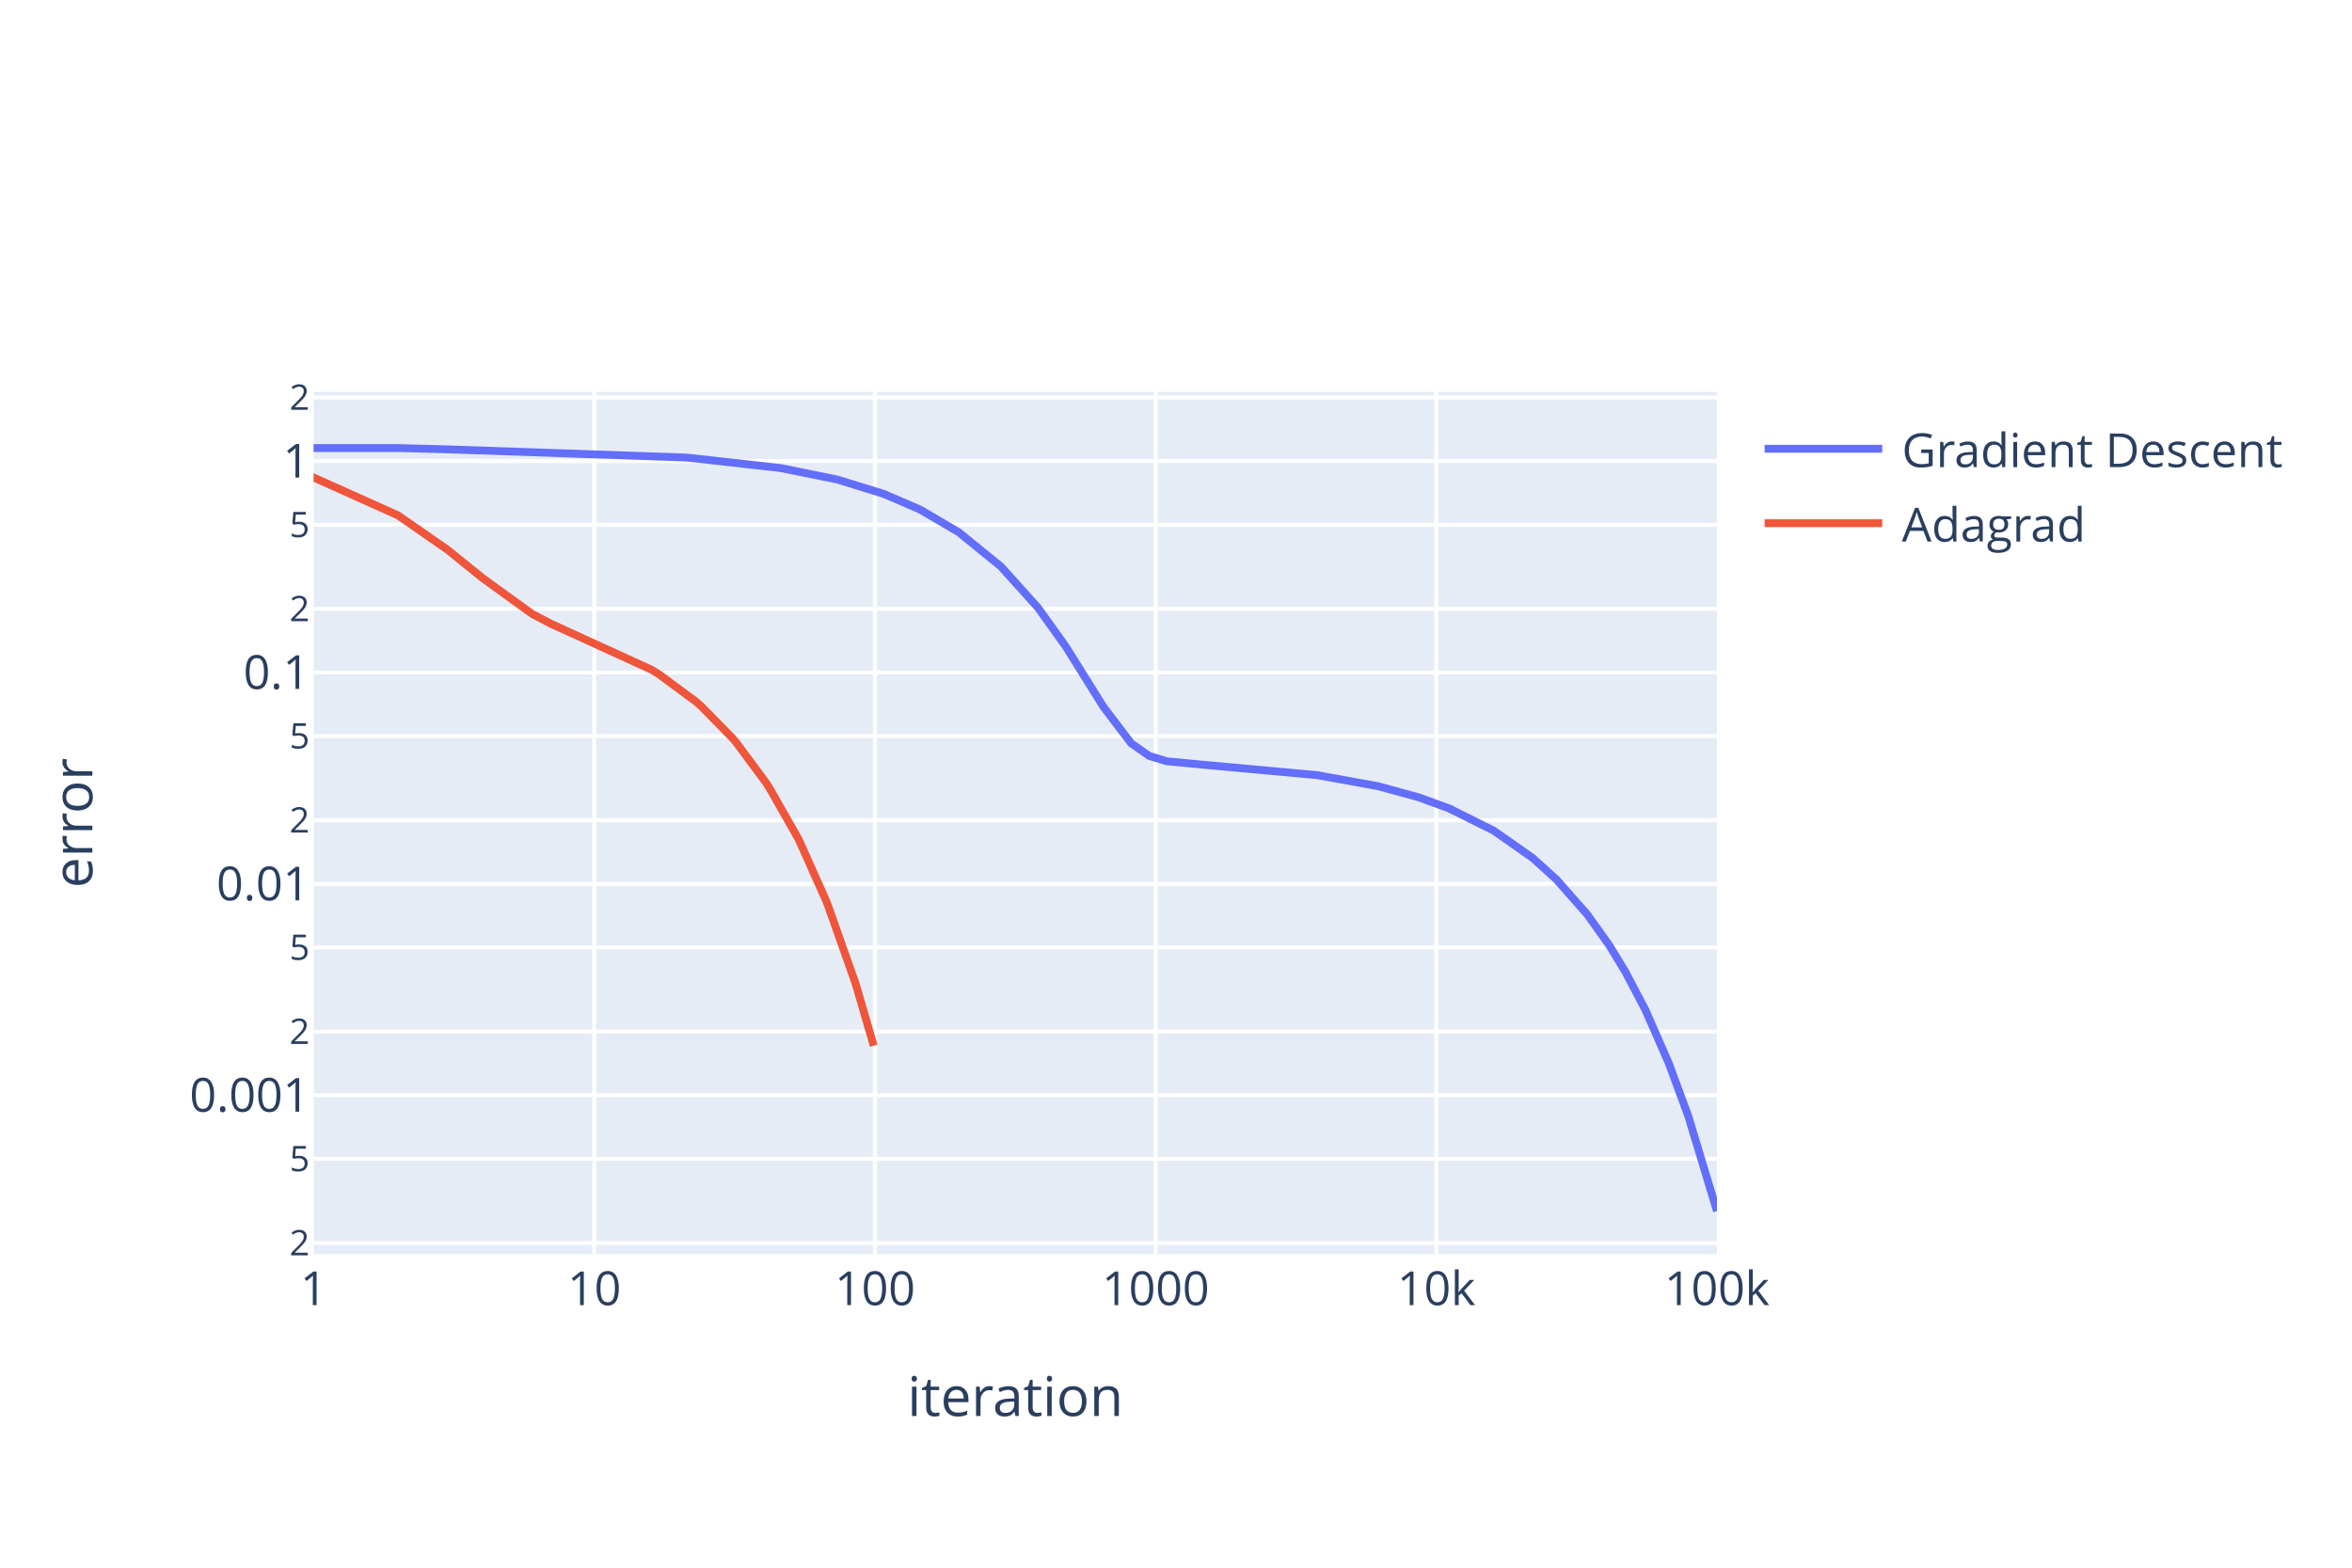
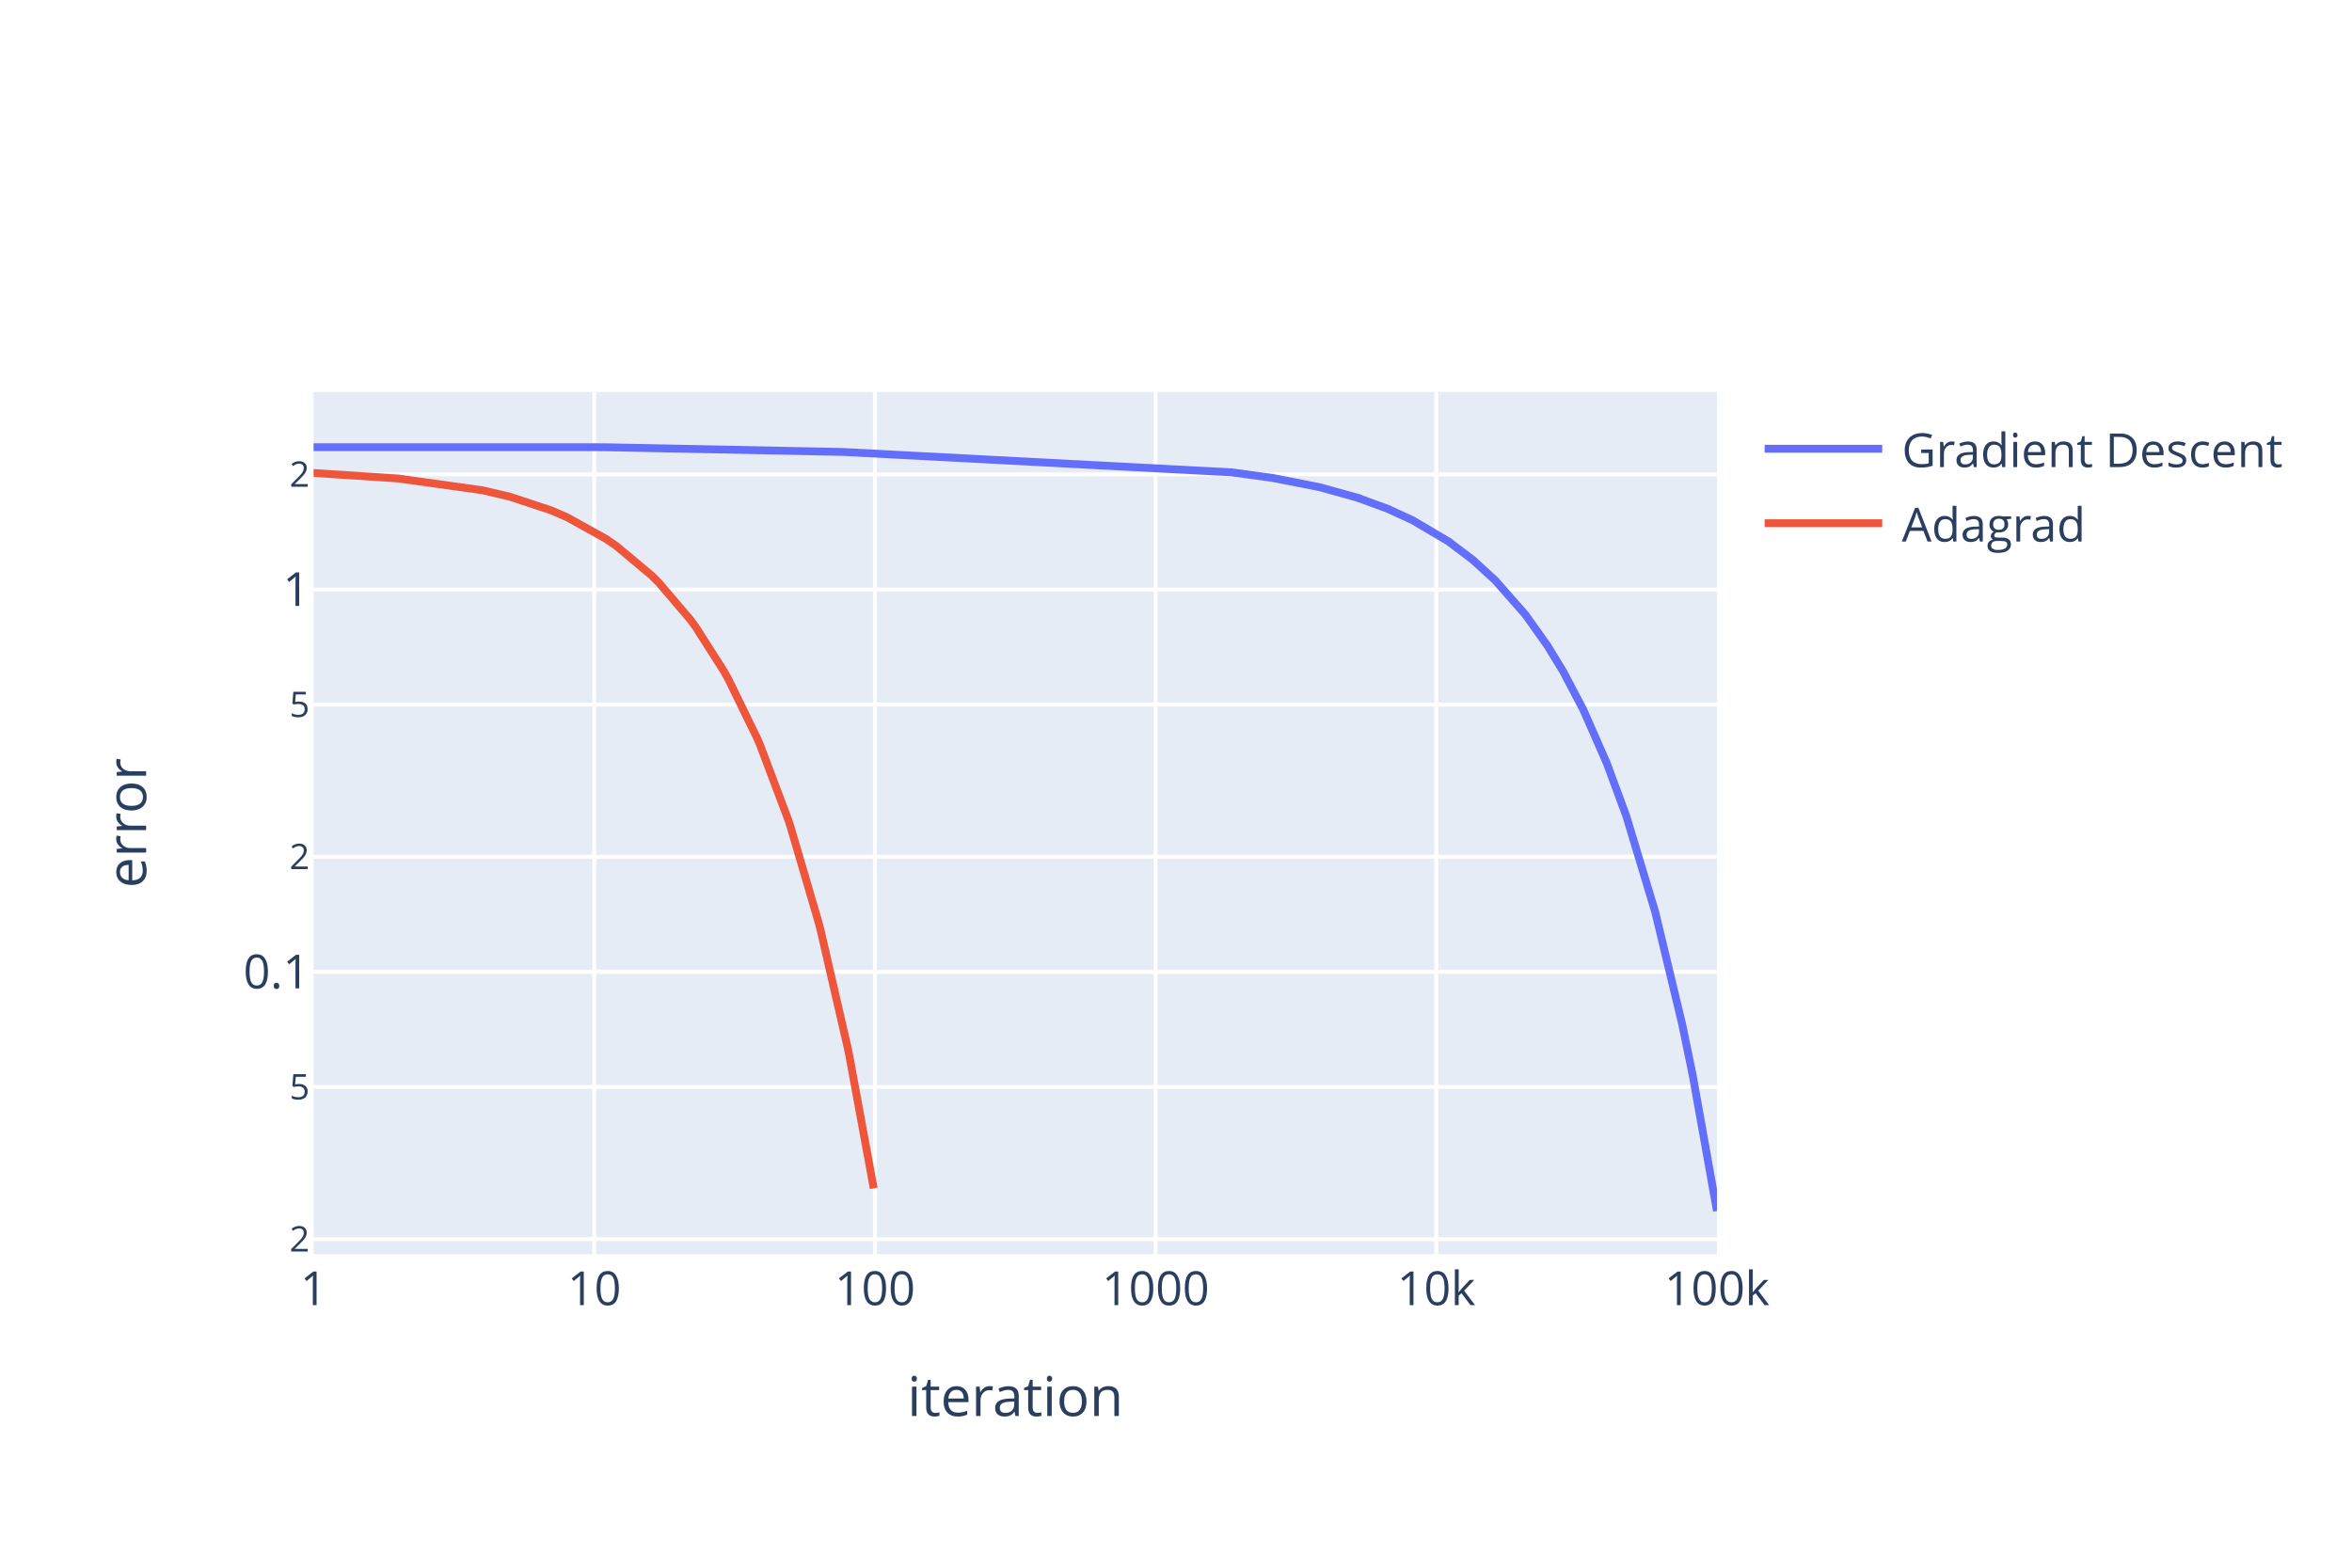
<svg xmlns="http://www.w3.org/2000/svg" class="main-svg" width="600" height="400" style="" viewBox="0 0 600 400">
  <rect x="0" y="0" width="600" height="400" style="fill: rgb(255, 255, 255); fill-opacity: 1;" />
-   <defs id="defs-29fc41">
+   <defs id="defs-56bad6">
    <g class="clips">
-       <clipPath id="clip29fc41xyplot" class="plotclip">
+       <clipPath id="clip56bad6xyplot" class="plotclip">
        <rect width="358" height="220" />
      </clipPath>
-       <clipPath class="axesclip" id="clip29fc41x">
+       <clipPath class="axesclip" id="clip56bad6x">
        <rect x="80" y="0" width="358" height="400" />
      </clipPath>
-       <clipPath class="axesclip" id="clip29fc41y">
+       <clipPath class="axesclip" id="clip56bad6y">
        <rect x="0" y="100" width="600" height="220" />
      </clipPath>
-       <clipPath class="axesclip" id="clip29fc41xy">
+       <clipPath class="axesclip" id="clip56bad6xy">
        <rect x="80" y="100" width="358" height="220" />
      </clipPath>
    </g>
    <g class="gradients" />
  </defs>
  <g class="bglayer">
    <rect class="bg" x="80" y="100" width="358" height="220" style="fill: rgb(229, 236, 246); fill-opacity: 1; stroke-width: 0;" />
  </g>
  <g class="layer-below">
    <g class="imagelayer" />
    <g class="shapelayer" />
  </g>
  <g class="cartesianlayer">
    <g class="subplot xy">
      <g class="layer-subplot">
        <g class="shapelayer" />
        <g class="imagelayer" />
      </g>
      <g class="gridlayer">
        <g class="x">
          <path class="xgrid crisp" transform="translate(151.6,0)" d="M0,100v220" style="stroke: rgb(255, 255, 255); stroke-opacity: 1; stroke-width: 1px;" />
          <path class="xgrid crisp" transform="translate(223.2,0)" d="M0,100v220" style="stroke: rgb(255, 255, 255); stroke-opacity: 1; stroke-width: 1px;" />
          <path class="xgrid crisp" transform="translate(294.8,0)" d="M0,100v220" style="stroke: rgb(255, 255, 255); stroke-opacity: 1; stroke-width: 1px;" />
          <path class="xgrid crisp" transform="translate(366.4,0)" d="M0,100v220" style="stroke: rgb(255, 255, 255); stroke-opacity: 1; stroke-width: 1px;" />
        </g>
        <g class="y">
-           <path class="ygrid crisp" transform="translate(0,317.15)" d="M80,0h358" style="stroke: rgb(255, 255, 255); stroke-opacity: 1; stroke-width: 1px;" />
-           <path class="ygrid crisp" transform="translate(0,295.68)" d="M80,0h358" style="stroke: rgb(255, 255, 255); stroke-opacity: 1; stroke-width: 1px;" />
-           <path class="ygrid crisp" transform="translate(0,279.45)" d="M80,0h358" style="stroke: rgb(255, 255, 255); stroke-opacity: 1; stroke-width: 1px;" />
-           <path class="ygrid crisp" transform="translate(0,263.21)" d="M80,0h358" style="stroke: rgb(255, 255, 255); stroke-opacity: 1; stroke-width: 1px;" />
-           <path class="ygrid crisp" transform="translate(0,241.75)" d="M80,0h358" style="stroke: rgb(255, 255, 255); stroke-opacity: 1; stroke-width: 1px;" />
-           <path class="ygrid crisp" transform="translate(0,225.52)" d="M80,0h358" style="stroke: rgb(255, 255, 255); stroke-opacity: 1; stroke-width: 1px;" />
-           <path class="ygrid crisp" transform="translate(0,209.28)" d="M80,0h358" style="stroke: rgb(255, 255, 255); stroke-opacity: 1; stroke-width: 1px;" />
-           <path class="ygrid crisp" transform="translate(0,187.82)" d="M80,0h358" style="stroke: rgb(255, 255, 255); stroke-opacity: 1; stroke-width: 1px;" />
-           <path class="ygrid crisp" transform="translate(0,171.58)" d="M80,0h358" style="stroke: rgb(255, 255, 255); stroke-opacity: 1; stroke-width: 1px;" />
-           <path class="ygrid crisp" transform="translate(0,155.35)" d="M80,0h358" style="stroke: rgb(255, 255, 255); stroke-opacity: 1; stroke-width: 1px;" />
-           <path class="ygrid crisp" transform="translate(0,133.89)" d="M80,0h358" style="stroke: rgb(255, 255, 255); stroke-opacity: 1; stroke-width: 1px;" />
-           <path class="ygrid crisp" transform="translate(0,117.65)" d="M80,0h358" style="stroke: rgb(255, 255, 255); stroke-opacity: 1; stroke-width: 1px;" />
-           <path class="ygrid crisp" transform="translate(0,101.41)" d="M80,0h358" style="stroke: rgb(255, 255, 255); stroke-opacity: 1; stroke-width: 1px;" />
+           <path class="ygrid crisp" transform="translate(0,316.17)" d="M80,0h358" style="stroke: rgb(255, 255, 255); stroke-opacity: 1; stroke-width: 1px;" />
+           <path class="ygrid crisp" transform="translate(0,277.35)" d="M80,0h358" style="stroke: rgb(255, 255, 255); stroke-opacity: 1; stroke-width: 1px;" />
+           <path class="ygrid crisp" transform="translate(0,247.98)" d="M80,0h358" style="stroke: rgb(255, 255, 255); stroke-opacity: 1; stroke-width: 1px;" />
+           <path class="ygrid crisp" transform="translate(0,218.61)" d="M80,0h358" style="stroke: rgb(255, 255, 255); stroke-opacity: 1; stroke-width: 1px;" />
+           <path class="ygrid crisp" transform="translate(0,179.78)" d="M80,0h358" style="stroke: rgb(255, 255, 255); stroke-opacity: 1; stroke-width: 1px;" />
+           <path class="ygrid crisp" transform="translate(0,150.41)" d="M80,0h358" style="stroke: rgb(255, 255, 255); stroke-opacity: 1; stroke-width: 1px;" />
+           <path class="ygrid crisp" transform="translate(0,121.04)" d="M80,0h358" style="stroke: rgb(255, 255, 255); stroke-opacity: 1; stroke-width: 1px;" />
        </g>
      </g>
      <g class="zerolinelayer" />
      <path class="xlines-below" />
      <path class="ylines-below" />
      <g class="overlines-below" />
      <g class="xaxislayer-below" />
      <g class="yaxislayer-below" />
      <g class="overaxes-below" />
-       <g class="plot" transform="translate(80, 100)" clip-path="url('#clip29fc41xyplot')">
+       <g class="plot" transform="translate(80, 100)" clip-path="url('#clip56bad6xyplot')">
        <g class="scatterlayer mlayer">
-           <g class="trace scatter tracec2ee4b" style="stroke-miterlimit: 2; opacity: 1;">
+           <g class="trace scatter trace8842b5" style="stroke-miterlimit: 2; opacity: 1;">
            <g class="fills" />
            <g class="errorbars" />
            <g class="lines">
-               <path class="js-line" d="M-7160,11.03L-7160,14.313L21.55,14.32L34.16,14.65L94.67,16.73L96.12,16.84L119.05,19.42L119.72,19.53L133.41,22.32L133.84,22.43L145.3,25.97L145.59,26.08L154.54,29.94L154.75,30.04L164.44,35.72L164.6,35.82L175.33,44.55L175.44,44.66L184.71,54.96L184.79,55.06L191.98,65.11L192.04,65.21L201.4,80.21L201.45,80.29L208.52,89.6L208.55,89.64L213.17,92.88L213.21,92.89L217.54,94.22L217.57,94.23L226.97,95.13L226.99,95.13L256.09,97.79L256.1,97.8L271.6,100.61L271.6,100.61L271.61,100.62L281.93,103.44L281.93,103.44L281.94,103.45L289.75,106.3L289.75,106.31L301.06,111.95L301.06,111.95L301.07,111.96L311.01,118.93L311.01,118.93L311.01,118.94L317.03,124.38L317.03,124.38L317.03,124.39L324.95,133.36L324.95,133.36L324.95,133.37L330.58,141.28L330.58,141.28L330.58,141.29L334.62,147.92L334.62,147.92L334.62,147.93L339.73,157.65L339.73,157.65L339.73,157.66L345.72,171.3L345.72,171.3L345.72,171.31L350.69,184.79L350.69,184.79L350.69,184.8L358,209L358,209" style="vector-effect: non-scaling-stroke; fill: none; stroke: rgb(99, 110, 250); stroke-opacity: 1; stroke-width: 2px; opacity: 1;" />
+               <path class="js-line" d="M-7160,12.14L-7160,14.096L71.6,14.1L74.56,14.12L134.67,15.31L135.07,15.32L234.26,20.52L234.28,20.53L244.87,21.98L244.88,21.99L256.62,24.3L256.63,24.31L266.36,27.01L266.36,27.02L274.05,29.84L274.05,29.85L280.33,32.73L280.33,32.73L280.34,32.74L289.49,38.14L289.49,38.14L289.49,38.15L295.76,42.88L295.76,42.88L295.76,42.89L301.43,48.07L301.43,48.07L301.43,48.08L309.15,56.85L309.15,56.85L309.15,56.86L314.77,64.76L314.77,64.76L314.77,64.77L318.82,71.41L318.82,71.41L318.82,71.42L323.93,81.14L323.93,81.14L323.93,81.15L329.92,94.79L329.92,94.79L329.92,94.8L334.89,108.28L334.89,108.28L334.89,108.29L342.26,132.72L342.26,132.72L342.26,132.73L349.13,161.35L349.13,161.35L349.13,161.36L351.79,174.23L351.79,174.23L351.79,174.24L358,209L358,209" style="vector-effect: non-scaling-stroke; fill: none; stroke: rgb(99, 110, 250); stroke-opacity: 1; stroke-width: 2px; opacity: 1;" />
            </g>
            <g class="points" />
            <g class="text" />
          </g>
-           <g class="trace scatter tracef7e0ee" style="stroke-miterlimit: 2; opacity: 1;">
+           <g class="trace scatter tracec201d6" style="stroke-miterlimit: 2; opacity: 1;">
            <g class="fills" />
            <g class="errorbars" />
            <g class="lines">
-               <path class="js-line" d="M-7160,11L-7160,21.807L0,21.83L21.55,31.51L34.16,40.26L43.11,47.5L55.72,56.62L60.51,59.14L86.22,70.89L88.1,72.05L97.5,78.99L98.82,80.15L106.78,88.24L107.77,89.39L115.48,99.79L116.22,100.95L123.46,113.66L124.04,114.82L130.75,129.84L131.21,131L138.15,150.64L138.51,151.8L142.89,166.82" style="vector-effect: non-scaling-stroke; fill: none; stroke: rgb(239, 85, 59); stroke-opacity: 1; stroke-width: 2px; opacity: 1;" />
+               <path class="js-line" d="M-7160,11L-7160,20.66L0,20.68L21.55,22.09L43.11,25.1L50.05,26.73L60.51,30.19L64.66,31.98L74.56,37.48L77.27,39.34L86.22,46.83L88.1,48.71L96.12,58.12L97.5,60.01L104.71,71.31L105.76,73.2L113.11,88.27L113.92,90.15L121.02,109L121.65,110.88L128.83,135.38L129.32,137.26L136.26,167.41L136.65,169.29L142.89,203.21" style="vector-effect: non-scaling-stroke; fill: none; stroke: rgb(239, 85, 59); stroke-opacity: 1; stroke-width: 2px; opacity: 1;" />
            </g>
            <g class="points" />
            <g class="text" />
          </g>
        </g>
      </g>
      <g class="overplot" />
      <path class="xlines-above crisp" style="fill: none;" d="M0,0" />
      <path class="ylines-above crisp" style="fill: none;" d="M0,0" />
      <g class="overlines-above" />
      <g class="xaxislayer-above">
        <g class="xtick">
          <text text-anchor="middle" x="0" y="333" transform="translate(80,0)" style="font-family: 'Open Sans', verdana, arial, sans-serif; font-size: 12px; fill: rgb(42, 63, 95); fill-opacity: 1; white-space: pre;">1</text>
        </g>
        <g class="xtick">
          <text text-anchor="middle" x="0" y="333" transform="translate(151.6,0)" style="font-family: 'Open Sans', verdana, arial, sans-serif; font-size: 12px; fill: rgb(42, 63, 95); fill-opacity: 1; white-space: pre;">10</text>
        </g>
        <g class="xtick">
          <text text-anchor="middle" x="0" y="333" transform="translate(223.2,0)" style="font-family: 'Open Sans', verdana, arial, sans-serif; font-size: 12px; fill: rgb(42, 63, 95); fill-opacity: 1; white-space: pre;">100</text>
        </g>
        <g class="xtick">
          <text text-anchor="middle" x="0" y="333" transform="translate(294.8,0)" style="font-family: 'Open Sans', verdana, arial, sans-serif; font-size: 12px; fill: rgb(42, 63, 95); fill-opacity: 1; white-space: pre;">1000</text>
        </g>
        <g class="xtick">
          <text text-anchor="middle" x="0" y="333" transform="translate(366.4,0)" style="font-family: 'Open Sans', verdana, arial, sans-serif; font-size: 12px; fill: rgb(42, 63, 95); fill-opacity: 1; white-space: pre;">10k</text>
        </g>
        <g class="xtick">
          <text text-anchor="middle" x="0" y="333" transform="translate(438,0)" style="font-family: 'Open Sans', verdana, arial, sans-serif; font-size: 12px; fill: rgb(42, 63, 95); fill-opacity: 1; white-space: pre;">100k</text>
        </g>
      </g>
      <g class="yaxislayer-above">
        <g class="ytick">
-           <text text-anchor="end" x="79" y="3.15" transform="translate(0,317.15)" style="font-family: 'Open Sans', verdana, arial, sans-serif; font-size: 9px; fill: rgb(42, 63, 95); fill-opacity: 1; white-space: pre;">2</text>
+           <text text-anchor="end" x="79" y="3.15" transform="translate(0,316.17)" style="font-family: 'Open Sans', verdana, arial, sans-serif; font-size: 9px; fill: rgb(42, 63, 95); fill-opacity: 1; white-space: pre;">2</text>
        </g>
        <g class="ytick">
-           <text text-anchor="end" x="79" y="3.15" transform="translate(0,295.68)" style="font-family: 'Open Sans', verdana, arial, sans-serif; font-size: 9px; fill: rgb(42, 63, 95); fill-opacity: 1; white-space: pre;">5</text>
+           <text text-anchor="end" x="79" y="3.15" transform="translate(0,277.35)" style="font-family: 'Open Sans', verdana, arial, sans-serif; font-size: 9px; fill: rgb(42, 63, 95); fill-opacity: 1; white-space: pre;">5</text>
        </g>
        <g class="ytick">
-           <text text-anchor="end" x="79" y="4.2" transform="translate(0,279.45)" style="font-family: 'Open Sans', verdana, arial, sans-serif; font-size: 12px; fill: rgb(42, 63, 95); fill-opacity: 1; white-space: pre;">0.001</text>
+           <text text-anchor="end" x="79" y="4.2" transform="translate(0,247.98)" style="font-family: 'Open Sans', verdana, arial, sans-serif; font-size: 12px; fill: rgb(42, 63, 95); fill-opacity: 1; white-space: pre;">0.1</text>
        </g>
        <g class="ytick">
-           <text text-anchor="end" x="79" y="3.15" transform="translate(0,263.21)" style="font-family: 'Open Sans', verdana, arial, sans-serif; font-size: 9px; fill: rgb(42, 63, 95); fill-opacity: 1; white-space: pre;">2</text>
+           <text text-anchor="end" x="79" y="3.15" transform="translate(0,218.61)" style="font-family: 'Open Sans', verdana, arial, sans-serif; font-size: 9px; fill: rgb(42, 63, 95); fill-opacity: 1; white-space: pre;">2</text>
        </g>
        <g class="ytick">
-           <text text-anchor="end" x="79" y="3.15" transform="translate(0,241.75)" style="font-family: 'Open Sans', verdana, arial, sans-serif; font-size: 9px; fill: rgb(42, 63, 95); fill-opacity: 1; white-space: pre;">5</text>
+           <text text-anchor="end" x="79" y="3.15" transform="translate(0,179.78)" style="font-family: 'Open Sans', verdana, arial, sans-serif; font-size: 9px; fill: rgb(42, 63, 95); fill-opacity: 1; white-space: pre;">5</text>
        </g>
        <g class="ytick">
-           <text text-anchor="end" x="79" y="4.2" transform="translate(0,225.52)" style="font-family: 'Open Sans', verdana, arial, sans-serif; font-size: 12px; fill: rgb(42, 63, 95); fill-opacity: 1; white-space: pre;">0.01</text>
+           <text text-anchor="end" x="79" y="4.2" transform="translate(0,150.41)" style="font-family: 'Open Sans', verdana, arial, sans-serif; font-size: 12px; fill: rgb(42, 63, 95); fill-opacity: 1; white-space: pre;">1</text>
        </g>
        <g class="ytick">
-           <text text-anchor="end" x="79" y="3.15" transform="translate(0,209.28)" style="font-family: 'Open Sans', verdana, arial, sans-serif; font-size: 9px; fill: rgb(42, 63, 95); fill-opacity: 1; white-space: pre;">2</text>
-         </g>
-         <g class="ytick">
-           <text text-anchor="end" x="79" y="3.15" transform="translate(0,187.82)" style="font-family: 'Open Sans', verdana, arial, sans-serif; font-size: 9px; fill: rgb(42, 63, 95); fill-opacity: 1; white-space: pre;">5</text>
-         </g>
-         <g class="ytick">
-           <text text-anchor="end" x="79" y="4.2" transform="translate(0,171.58)" style="font-family: 'Open Sans', verdana, arial, sans-serif; font-size: 12px; fill: rgb(42, 63, 95); fill-opacity: 1; white-space: pre;">0.1</text>
-         </g>
-         <g class="ytick">
-           <text text-anchor="end" x="79" y="3.15" transform="translate(0,155.35)" style="font-family: 'Open Sans', verdana, arial, sans-serif; font-size: 9px; fill: rgb(42, 63, 95); fill-opacity: 1; white-space: pre;">2</text>
-         </g>
-         <g class="ytick">
-           <text text-anchor="end" x="79" y="3.15" transform="translate(0,133.89)" style="font-family: 'Open Sans', verdana, arial, sans-serif; font-size: 9px; fill: rgb(42, 63, 95); fill-opacity: 1; white-space: pre;">5</text>
-         </g>
-         <g class="ytick">
-           <text text-anchor="end" x="79" y="4.2" transform="translate(0,117.65)" style="font-family: 'Open Sans', verdana, arial, sans-serif; font-size: 12px; fill: rgb(42, 63, 95); fill-opacity: 1; white-space: pre;">1</text>
-         </g>
-         <g class="ytick">
-           <text text-anchor="end" x="79" y="3.15" transform="translate(0,101.41)" style="font-family: 'Open Sans', verdana, arial, sans-serif; font-size: 9px; fill: rgb(42, 63, 95); fill-opacity: 1; white-space: pre;">2</text>
+           <text text-anchor="end" x="79" y="3.15" transform="translate(0,121.04)" style="font-family: 'Open Sans', verdana, arial, sans-serif; font-size: 9px; fill: rgb(42, 63, 95); fill-opacity: 1; white-space: pre;">2</text>
        </g>
      </g>
      <g class="overaxes-above" />
    </g>
  </g>
  <g class="polarlayer" />
  <g class="ternarylayer" />
  <g class="geolayer" />
  <g class="funnelarealayer" />
  <g class="pielayer" />
  <g class="treemaplayer" />
  <g class="sunburstlayer" />
  <g class="glimages" />
-   <defs id="topdefs-29fc41">
+   <defs id="topdefs-56bad6">
    <g class="clips" />
-     <clipPath id="legend29fc41">
+     <clipPath id="legend56bad6">
      <rect width="143" height="48" x="0" y="0" />
    </clipPath>
  </defs>
  <g class="layer-above">
    <g class="imagelayer" />
    <g class="shapelayer" />
  </g>
  <g class="infolayer">
    <g class="legend" pointer-events="all" transform="translate(445.16, 100)">
      <rect class="bg" shape-rendering="crispEdges" style="stroke: rgb(68, 68, 68); stroke-opacity: 1; fill: rgb(255, 255, 255); fill-opacity: 1; stroke-width: 0px;" width="143" height="48" x="0" y="0" />
-       <g class="scrollbox" transform="translate(0, 0)" clip-path="url('#legend29fc41')">
+       <g class="scrollbox" transform="translate(0, 0)" clip-path="url('#legend56bad6')">
        <g class="groups">
          <g class="traces" style="opacity: 1;" transform="translate(0, 14.5)">
            <text class="legendtext user-select-none" text-anchor="start" x="40" y="4.68" style="font-family: 'Open Sans', verdana, arial, sans-serif; font-size: 12px; fill: rgb(42, 63, 95); fill-opacity: 1; white-space: pre;">Gradient Descent</text>
            <g class="layers" style="opacity: 1;">
              <g class="legendfill" />
              <g class="legendlines">
                <path class="js-line" d="M5,0h30" style="fill: none; stroke: rgb(99, 110, 250); stroke-opacity: 1; stroke-width: 2px;" />
              </g>
              <g class="legendsymbols">
                <g class="legendpoints" />
              </g>
            </g>
            <rect class="legendtoggle" pointer-events="all" x="0" y="-9.5" width="137.406" height="19" style="cursor: pointer; fill: rgb(0, 0, 0); fill-opacity: 0;" />
          </g>
          <g class="traces" style="opacity: 1;" transform="translate(0, 33.5)">
            <text class="legendtext user-select-none" text-anchor="start" x="40" y="4.68" style="font-family: 'Open Sans', verdana, arial, sans-serif; font-size: 12px; fill: rgb(42, 63, 95); fill-opacity: 1; white-space: pre;">Adagrad</text>
            <g class="layers" style="opacity: 1;">
              <g class="legendfill" />
              <g class="legendlines">
                <path class="js-line" d="M5,0h30" style="fill: none; stroke: rgb(239, 85, 59); stroke-opacity: 1; stroke-width: 2px;" />
              </g>
              <g class="legendsymbols">
                <g class="legendpoints" />
              </g>
            </g>
            <rect class="legendtoggle" pointer-events="all" x="0" y="-9.5" width="137.406" height="19" style="cursor: pointer; fill: rgb(0, 0, 0); fill-opacity: 0;" />
          </g>
        </g>
      </g>
      <rect class="scrollbar" rx="20" ry="3" width="0" height="0" style="fill: rgb(128, 139, 164); fill-opacity: 1;" x="0" y="0" />
    </g>
    <g class="g-gtitle" />
    <g class="g-xtitle">
      <text class="xtitle" x="259" y="361.3" text-anchor="middle" style="font-family: 'Open Sans', verdana, arial, sans-serif; font-size: 14px; fill: rgb(42, 63, 95); opacity: 1; font-weight: normal; white-space: pre;">iteration</text>
    </g>
    <g class="g-ytitle">
-       <text class="ytitle" transform="rotate(-90,23.55938,210)" x="23.559" y="210" text-anchor="middle" style="font-family: 'Open Sans', verdana, arial, sans-serif; font-size: 14px; fill: rgb(42, 63, 95); opacity: 1; font-weight: normal; white-space: pre;">error</text>
+       <text class="ytitle" transform="rotate(-90,37.27813,210)" x="37.278" y="210" text-anchor="middle" style="font-family: 'Open Sans', verdana, arial, sans-serif; font-size: 14px; fill: rgb(42, 63, 95); opacity: 1; font-weight: normal; white-space: pre;">error</text>
    </g>
  </g>
</svg>
